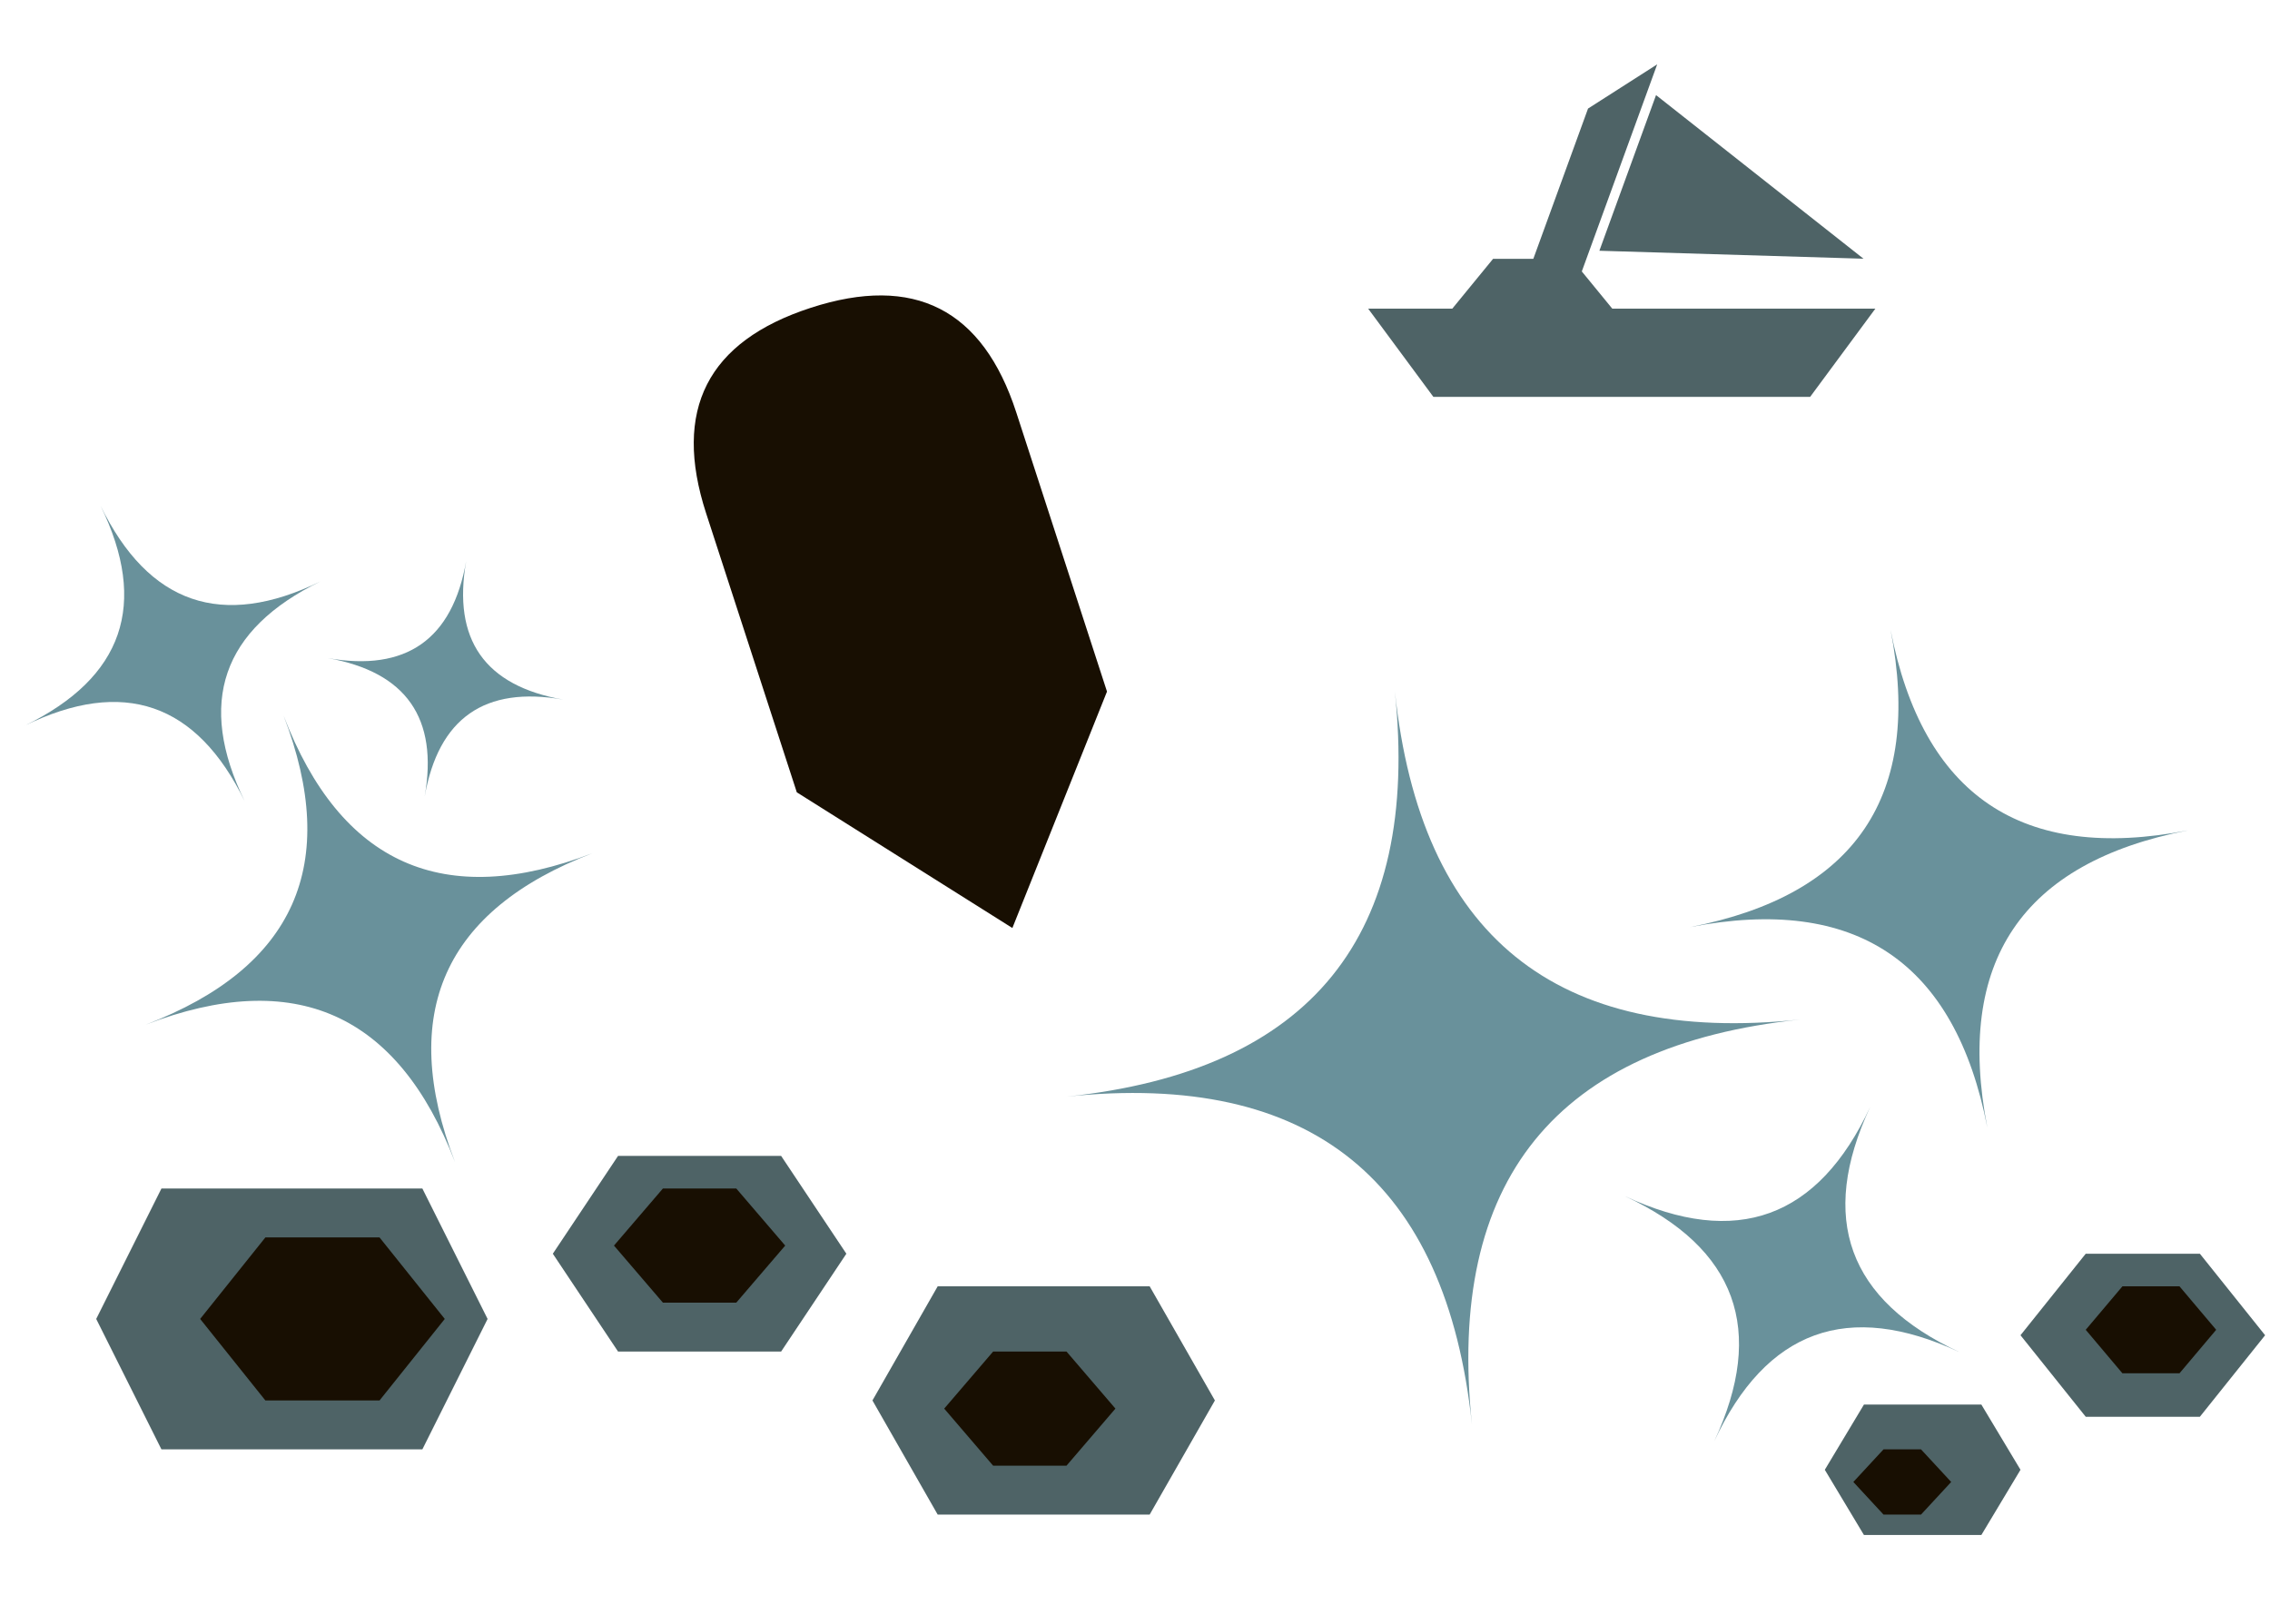
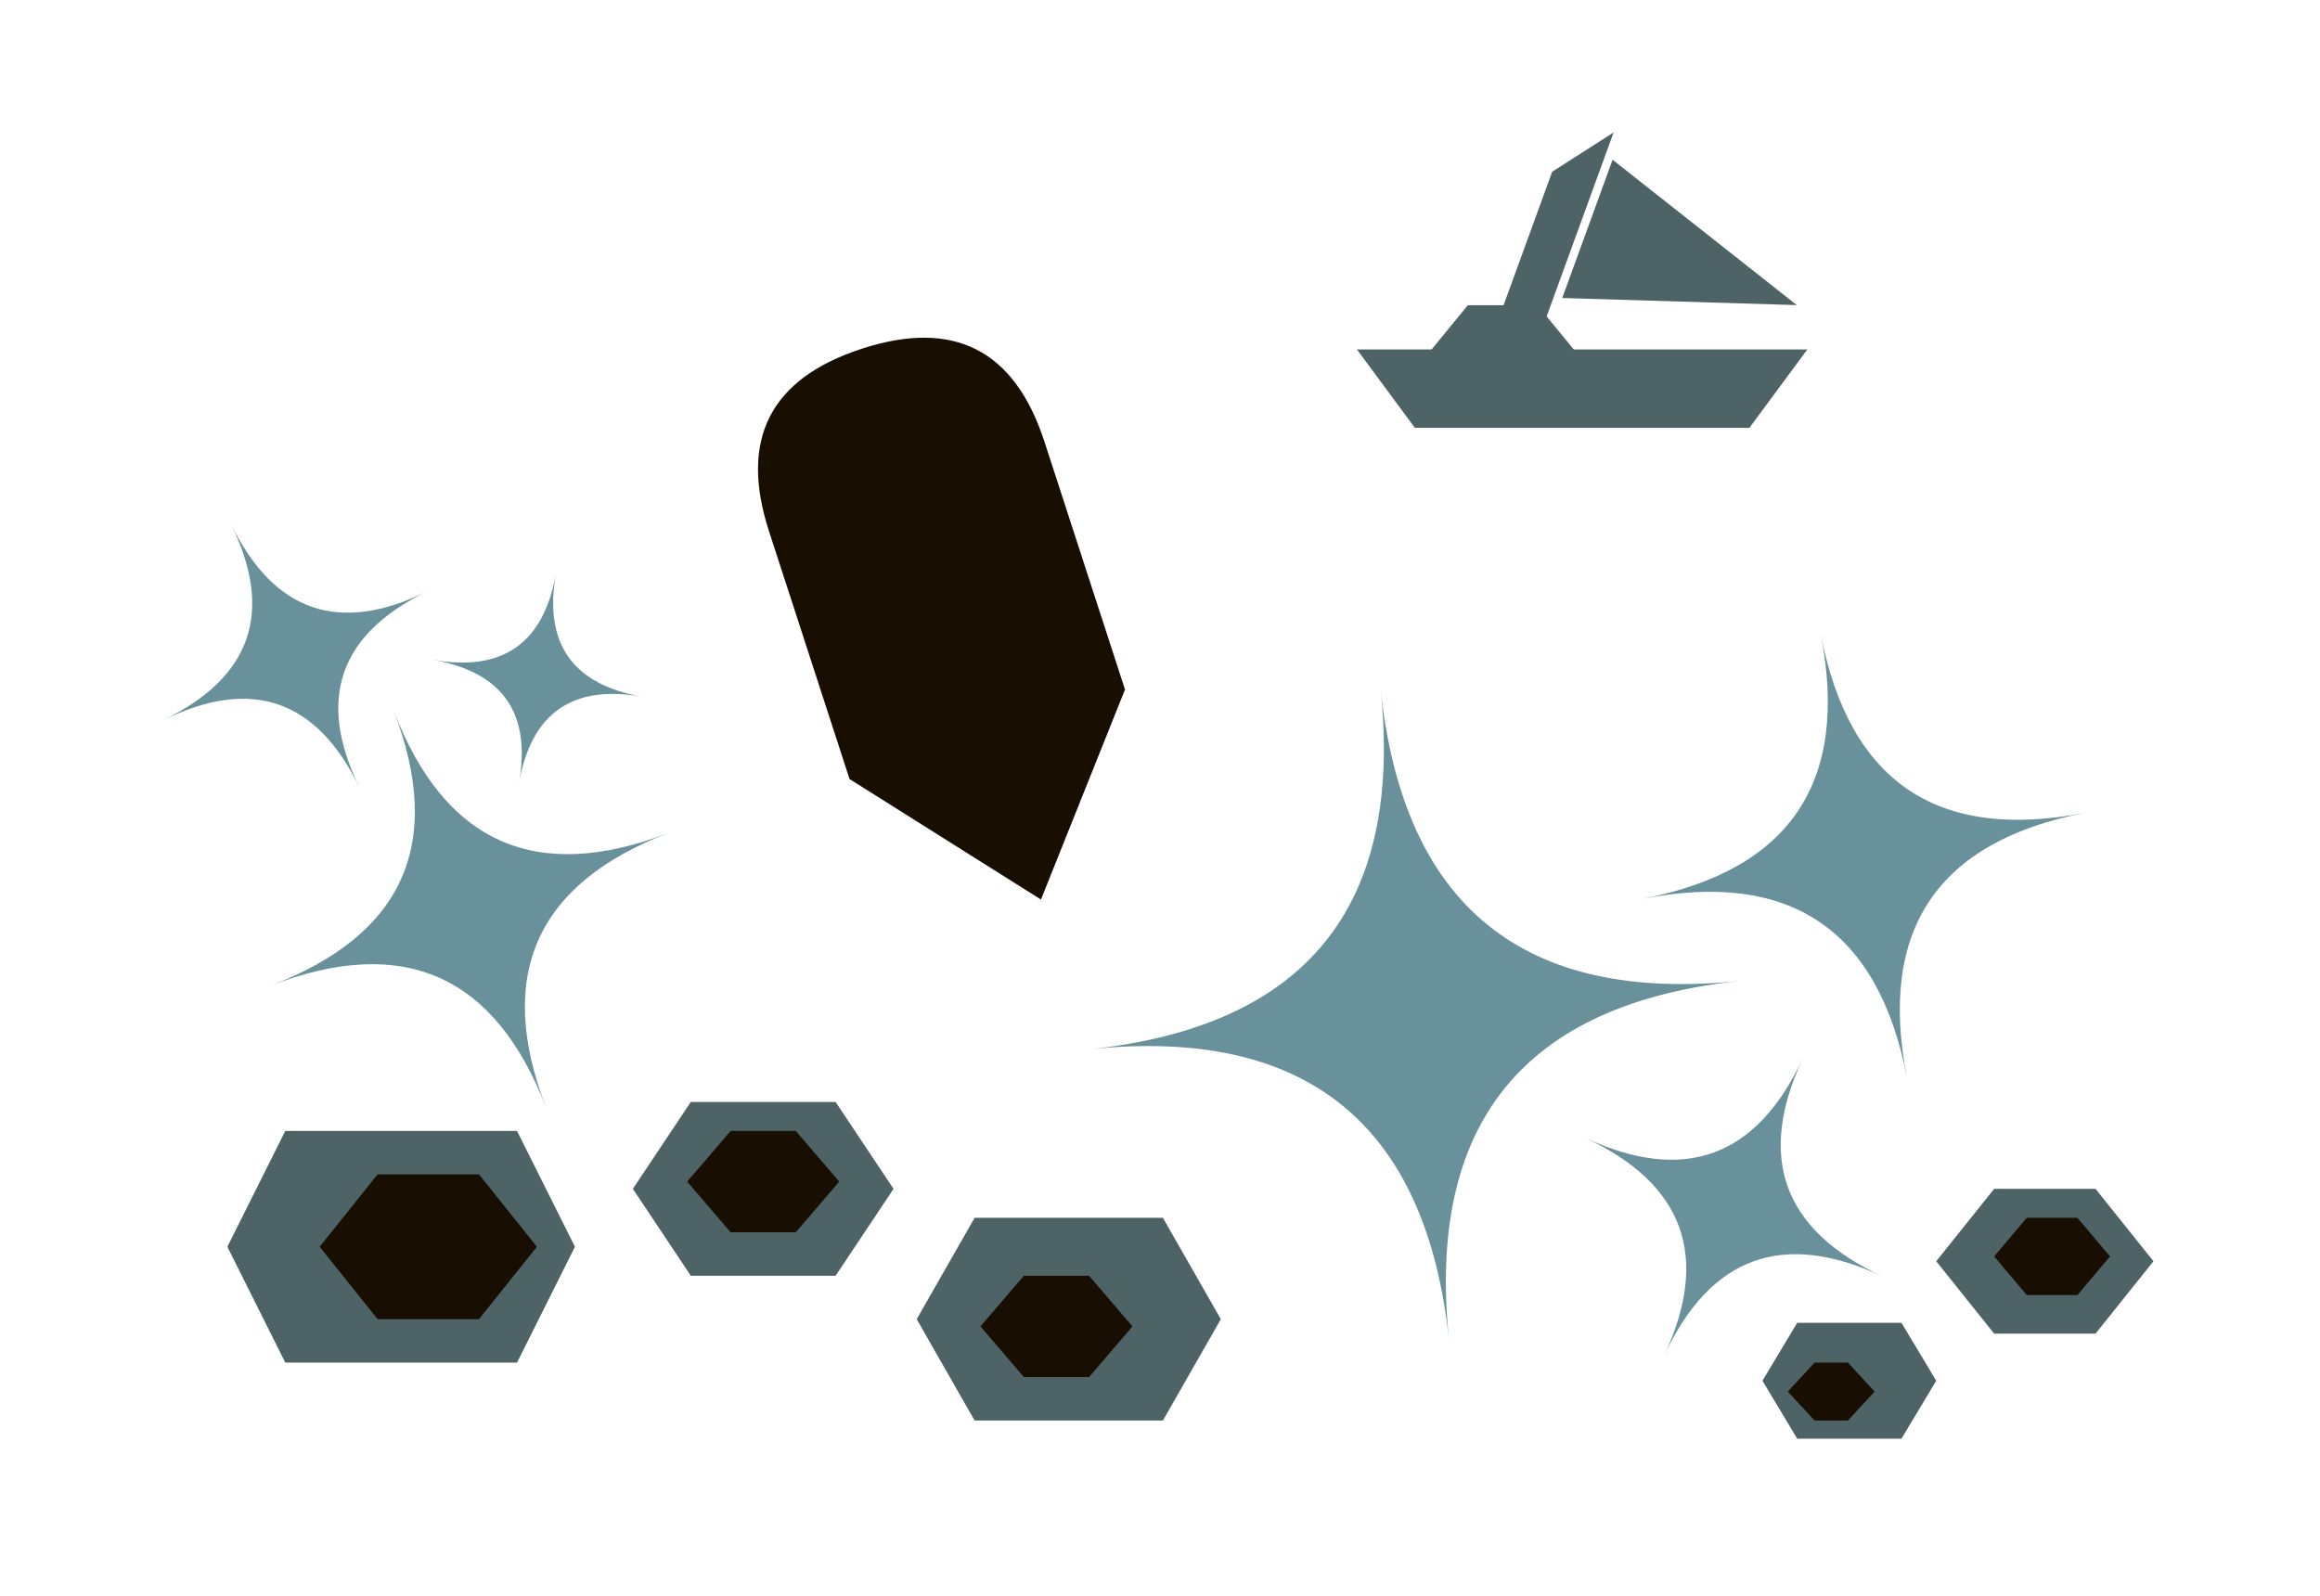
- <svg xmlns="http://www.w3.org/2000/svg" host="65bd71144e" version="1.1" width="696px" height="498px" viewBox="-0.5 -0.5 696 498" content="&lt;mxfile&gt;&lt;diagram id=&quot;NhqJ_ardOWNHqCwG6pmV&quot; name=&quot;Page-1&quot;&gt;5VvbTuNIEP0aHml1dXVXVb/CsrMvK400D/ucAQ+JJuAoeAaYr99yYie+dES8sYegRULY5fs5dTnV3Vzg9cPLp/VsNf87v8uWF87evVzgHxfOgbWkf0rL69YSXNga7teLu+qkveHL4ldWX1lZfyzusqfWiUWeL4vFqm28zR8fs9uiZZut1/lz+7Rv+bL91NXsPusZvtzOln3rP4u7Yr61irV7+1/Z4n5ePTmE6sDX2e33+3X+47F63IXDm5vrG6ru9zCrb1Wd/zSf3eXPDRPeXOD1Os+L7dbDy3W2LKGtUdte9+eBo7vXXmePxTEX4PaCn7Plj6x+4817Fa81FPqKq3Lz6XlR3OrbXz3PF0X2ZTW7La3Pyr/a5sXDUvdAN9d5MSsW+aPuYtT9b4vl8jpf5uvN7ZBihHil9qdinX/P6iOP+aPe7qr//tUn/czWRfbSMFXf8ynLH7Ji/aqnVEe9le0lles5rrB+3hMJVNnmDRJ3xlnlPPe7e+8R1I0KxAMM2EkR1W/5/YiG0EYUmYyjHqiSwFTGgBQmhRT9e0AqHSf1CSeFlJPCGIiGtxEts9iqjdQl2DDo83f5efa1vq19A5Y3Q9eFBCpuFFTcpH52STSCo4UDUB+GFIwQAfjgo8NYZ/wK4Usx3nEEtgSKbAzcd0OLhlExjjaKZ/GU8MryHCfORj2FHAONQMe0tekSw3vQARYMoCgPyLpNPrb5IGfK13AhRstM2KPjAJ9NNjaneLA+6mHAOqhOIsNPSwbDe5DBhlkfwiAORVMyhjYZHA0rjgTeBZKdRzbYYDAIQakKNjiL0ffZ2JyC4D2S/gLw6Ww4OZ6NefYyuy9Bvlpl64U+KlvvrZ9rk3ubrm+Ll6xW6nCIlQ6F/oZwk/bGYKvWzK91urbGNn+gn7rcRJLExf8jATuBXDMA/fIcE4iPoatxQAJ6V8RB7DfrRize3PTxdoKCOmE1M1JIFIQxCDhCM54XAU/VdQc063D3ZzHcIcD1IyA4k6Cghu+kIjwg7d8tnlbL2euwKgzaOh8AuQLTGhzm8oOTvGu3AEB9F3c21RjZMfL6EVlm2xhN1wN5aiOQ6gzJmpBwMrBs6jc+CYYBgxiFelT2Ky8vbUX7zv55bxwc7ttNZ7t+Kvb0+rfj+m3ffK2VgwFSfqwmWVsHY5OWEIzqwAAgrF1QjAmKVHPawAEjOx+1YRqDrQHjI+/BFv9esuqjYlz0rK2SdRKZfCuoMBoV/QIRQXdcP8dEb7SZBf0brAveJtosCMZJsF5dIXpSTv0IXA4Yg3gHLs+QSfIqkdhrTZAQlI0+lXqGRSABJAseUgLJeeNRAxw8B7EYeISWecjY+u+gMpgYW91Si9lSy78Dt1EFBZSjSrHMmhK6+tZshkqZhaIEn9ACwRrRr1H3wNIFGPrkMpmI1sbN8JZmbjydWxxQIM+2/xvKFdajerUwSYhfsIno4jHajwFF7jwQr9uPkYQxdaa1fEhOwqQmtvwY+A8oTOeB/xiYd6V4YsBjsn6bPgjgx/bbg9MNdsBPNELT9drIHxT+aNxIBBBQd7zDJybkMDUfN0YAfJRB7l4AwHgUdKaJUyXXp/AnQyPMM/gjJOzUwyHBq25t/EhHhPQlIaAYSE2LkdHevTdfcJKPDpgHyI/Q7g1BHg/q8T7YO56OH1hmQ9jHop74Kv2nry2cM5SY4AJkE0dwtgGaeiCWl9OCCe2O9NInkJtGJPgBqvi8MMNyLL3pgB0MtfXjfmirpyXqPY1Q7/0AfXteSEYwHZl6Cd5AMnzrect2d2bIjQDgGQyd77RIPcqXaFBTE5RQDgc259nGwGPAfNmUpWHwkAyL8Z11EBqs4vrBCAZS5YC1HIxRDwY0QJNG5GAEnUYUOkZ2TJ6F22AGE1E7SxAg0QYGJDHBpWkOyjFLJCGUXVJolY9oWrcZA/EBPc95IR7QoAUtD5G8ds7UkTPayCB4AZWP5ChiSC6rCgLiESJAJLaplTxsoJz+QUVduZUxys6AJue8IIdyJsuJSBBUJ2bbWcgG6sOKNvvo9SAmypEmFYt72hKAi4qAqAUuqFKQ3eKqk/A+QrBPXaWoU6VCokqp/KHEOktftjCnoxCmk9qDnC4egPTw3DgbbYFZE58GKu1rxK5vAU2uYtlFdlbdRvqBDqJyJzp1OfJWfKhXvLYXWaPxHMgJk2ZxCiPogXAuUn0w6KCpEaJmPIWTo9Yz11EHpgxR1DpVLltVsJKgg1UcKQKjIh8Swe5LOeGBnVBgH8YQ9TVvHw9z1VaaWbXQEARR1DqQQ7mm1Ku4COrtYm3ot5xojQQSjQJ1YZ9UEOrkwpp4lVlfVsURAB8w53legHMwHrVQidf0rDmGeoCrY1vNK0EzRoTEMnkx6MGJk7LixVqCtADXKIDGTf6Di+vu/p/DNsca/4CHN/8C&lt;/diagram&gt;&lt;/mxfile&gt;" style="background-color: rgb(238, 206, 97);">
+ <svg xmlns="http://www.w3.org/2000/svg" host="65bd71144e" version="1.1" width="801px" height="551px" viewBox="-0.5 -0.5 801 551" content="&lt;mxfile&gt;&lt;diagram id=&quot;NhqJ_ardOWNHqCwG6pmV&quot; name=&quot;Page-1&quot;&gt;5VtNb+M4DP01PVYQRUqkru12Zy8LDDCHPWdbtwkmrYM0M23n1y+d2ElsK2iMyNMUG6CoTX/mPX48SsoFXj++fllOFtO/y7tifuHs3esF/nHhHFiy+q+yvG0sJLwxPCxnd/VJO8O32a+iubK2/pjdFc+tE1dlOV/NFm3jbfn0VNyuWrbJclm+tE+7L+ftpy4mD0XP8O12Mu9b/5ndraYbq1i7s/9VzB6m9ZO9rw/8O7n9/rAsfzzVj7tweHNzfRPq+z1OmlvV5z9PJ3fly54Jby7welmWq83W4+t1Ma+gbVDbXPfngaPb114WT6tjLsDNBT8n8x9F88br91q9NVDoKy6qzeeX2epW3/7qZTpbFd8Wk9vK+qL8q226epzrHujmslxNVrPySXcx6v79bD6/Luflcn07DDFCvFL782pZfi+aI0/lk97uqv/+9Vf6WSxXxeueqf4+X4rysVgt3/SU+ihZ2VxSu57jGuuXHZEQatt0j8StcVI7z8P23jsEdaMG8QADdlRE9bv8fkS9byOKHIwLPVAlgankgBRGhRTpIyCVjpNSwkkh5aSQA1H/PqJVFlu0kboE6wd9/W1+nvzb3Na+A8u7oet8AhWXBRU3qp9dhpDB0fwBqA9DCkZCACBP0WFsMn6N8KUYchyBbQBFNnruu6FFw6gYRxuFWCgkvLI6x4mzUU8JjiFkoGPc2nSJ/iPoAAsGUJQHZN0OFNt8BGeq13A+RsscsEfHAT732VifQirCoh4GbILqJDJoXDIYPoIMNsz6EAZxKJqS0bfJ4GhYcQxAzgfZeuQeGwwGwStV3npnMVKfjfUpCEQY9A+AT2fDyfFsTIvXyUMF8tWiWM70UcVyZ/3amNz7dN3PXotGqcMhVjoU0k3AddrLwVajmd+adG2N3f9AP3W5kSSJi/9HArYCuWEA+uU5JhDPoatxQAL6UMRB7L11GYs37/t4O0FBk7D2M5JPFIQcBByhGc+LgOf6ugOadbj7sxjuEOD6EeCdSVDQwHdSER6Q9u9mz4v55G1YFQZtnQ+AXINpDQ5z+cFJ3rVbAAh9F3c21RjZHHn9iCyzaYzG64EotBFIdYbBGp9wMrBsmjc+CYYBgxgr9ajiV1ld2or2rf3rzjg43Debznb9VOzp9W/L9fu++dYoBwNB+bGaZG0TjPu0eG9UB3oAYe2CYkxQpJrTevYY2VHUhikHWwPGRz6CLf69ZDVHxbhIrK2SdRI5UCuoMBoV/QIRQXdcP8dEMtrMgv731nmyiTYLvHHiLakrRArKKWXgcsAYxAdweYZMBlKJxKQ1QbxXNvpU6hkWIQhgsECQEkiODKEGOBB7seg5Q8s8ZGz9d1DpTYytbqnFbKXlP4DbqIICqlGlWGVN8V19a9ZDpcwSonhKaAFvjei3UffAygUY+uRyMBGtjevhLc3ceDq3OKBAnm3/N5QrbEb1GmGSEL9gE9HFOdqPAUXuPBBv2o9Mwjh0prXIJydhUhNblAP/AYXpPPDPgXlXiicGPEbrt8MnAfzYfntwusEO+IlGaLxeG/mTwh+Ny0RAgNAd76DEhBym5uNyBMBnGeTuBQDko6AzTZwquZTCP5iQYZ6BjpCwYw+HeFLduveRjgjpS0JAMZCaFgtGe/fefMFJPjpgHqA8QrvvCfJ4UI/3wd7ydPzAMpuAfSyaia/Kf/rawjkTEhNcgGxiBmcboKkHYnk5LpjQ7kgvKYHcOCKBBqji88IMq7H0fQfsYKitH/dDWz0tUe9DhnpPA/TteSEZwXRk6iWQgWT4NvOW7e7MBJcBwDMYOt9qkWaUL9GgpiYooRoO3J9ny4HHgPmyMUvD4CEZFkOddRAarOL6wQgGUuWAtRzkqAcDGqBRI3Iwgk4jCh0jOw7EzcrnBkxvImpnCQJBtIEBSUxwaZqDaswSgwSUbVJolY9oWrfJgfiAnue8EPdo0IKWhxhIO+fQkTPayCCQgMrH4EJEn1xW5QWEECJADGxTK3nYQDX9g4q6cis5ys6AJue8IIdqJsuJiBdUJ2bbWcgG6sOKNlMkPYiJcqRJxeKOtgTgoiIgaoHzqhRku7jqJLyPEOxjV6nQqVI+UaVU/oTEOkuqWpjTUfDjSe1BThcPQHp4bpyNtsCsiU8DNexqxLZvAU2uYtlFdlbdRvqBDqJyJzp1uUBWyDcrXtuLrNEQ++CEg2bx4DPoAX8uUn0w6KCpEaJmPIWTo9Yz11EHpgpR1DpVLVtVsJKgg1UcQwRGRd4ngp0qOUHAToJn8jlEfcPb58NctZVmVi00Abwoah3IoVpTSiouvHq7WOv7LSdaIz6IRoG6MCUVhDq5sCZeZZaqqpgB8AFznucFOHtDqIVKSNOz5pjQA1wd22pe8ZoxIiSWyYtBAidOqooXGwnSAlyjAPZuksXFj2i71r9HK6oL7PuQvzvi2QI9UQ17NbOPeWstVx+nHKPH/oj26+xw2XZgHYGQ6GMz4aa7ux8bro/t/aATb/4D&lt;/diagram&gt;&lt;/mxfile&gt;" style="background-color: rgb(238, 206, 97);">
  <defs />
  <g>
-     <path d="M 359 244 Q 439 324 519 244 Q 439 324 519 404 Q 439 324 359 404 Q 439 324 359 244" fill="#69919b" stroke="none" transform="rotate(39,439,324)" pointer-events="all" />
-     <path d="M 509 350.26 Q 549 390.26 589 350.26 Q 549 390.26 589 430.26 Q 549 390.26 509 430.26 Q 549 390.26 509 350.26" fill="#69919b" stroke="none" transform="rotate(70,549,390.26)" pointer-events="all" />
-     <path d="M 539 214 Q 594 269 649 214 Q 594 269 649 324 Q 594 269 539 324 Q 594 269 539 214" fill="#69919b" stroke="none" transform="rotate(34,594,269)" pointer-events="all" />
-     <path d="M 60.87 235.57 Q 112.73 287.44 164.6 235.57 Q 112.73 287.44 164.6 339.3 Q 112.73 287.44 60.87 339.3 Q 112.73 287.44 60.87 235.57" fill="#69919b" stroke="none" transform="rotate(-66,112.73,287.44)" pointer-events="none" />
-     <path d="M 110.14 181.76 Q 136.07 207.7 162.01 181.76 Q 136.07 207.7 162.01 233.63 Q 136.07 207.7 110.14 233.63 Q 136.07 207.7 110.14 181.76" fill="#69919b" stroke="none" transform="rotate(-35,136.07,207.7)" pointer-events="none" />
-     <path d="M 16.78 164.26 Q 52.44 199.92 88.1 164.26 Q 52.44 199.92 88.1 235.57 Q 52.44 199.92 16.78 235.57 Q 52.44 199.92 16.78 164.26" fill="#69919b" stroke="none" transform="rotate(-71,52.44,199.92)" pointer-events="none" />
-     <path d="M 49 364 L 129 364 L 149 404 L 129 444 L 49 444 L 29 404 Z" fill="#4e6366" stroke="none" pointer-events="none" />
-     <path d="M 189 354 L 239 354 L 259 384 L 239 414 L 189 414 L 169 384 Z" fill="#4e6366" stroke="none" pointer-events="none" />
-     <path d="M 80.87 379 L 115.87 379 L 135.87 404 L 115.87 429 L 80.87 429 L 60.87 404 Z" fill="#180f02" stroke="none" pointer-events="none" />
-     <path d="M 202.75 364 L 225.25 364 L 240.25 381.5 L 225.25 399 L 202.75 399 L 187.75 381.5 Z" fill="#180f02" stroke="none" pointer-events="none" />
-     <path d="M 179 189 L 239 139 L 329 139 Q 379 139 379 189 Q 379 239 329 239 L 239 239 Z" fill="#180f02" stroke="none" transform="rotate(-108,279,189)" pointer-events="none" />
-     <path d="M 419 121.22 L 439 94.16 L 554.51 94.16 L 574.51 121.22 Z" fill="#4e6366" stroke="none" transform="rotate(-180,496.75,107.69)" pointer-events="none" />
-     <path d="M 437.29 68.47 L 457.29 53.18 L 511.39 53.18 L 531.39 68.47 Z" fill="#4e6366" stroke="none" transform="rotate(-70,484.34,60.83)" pointer-events="none" />
-     <path d="M 437.29 103.31 L 457.29 78.88 L 481.33 78.88 L 501.33 103.31 Z" fill="#4e6366" stroke="none" pointer-events="none" />
-     <path d="M 509.32 104.16 L 534.72 27.23 L 534.72 27.23 L 560.12 104.16 Z" fill="#4e6366" stroke="none" transform="rotate(110,534.72,65.69)" pointer-events="none" />
-     <path d="M 287 394 L 352 394 L 372 429 L 352 464 L 287 464 L 267 429 Z" fill="#4e6366" stroke="none" pointer-events="none" />
-     <path d="M 571 430.26 L 607 430.26 L 619 450.26 L 607 470.26 L 571 470.26 L 559 450.26 Z" fill="#4e6366" stroke="none" pointer-events="none" />
-     <path d="M 639 384 L 674 384 L 694 409 L 674 434 L 639 434 L 619 409 Z" fill="#4e6366" stroke="none" pointer-events="none" />
-     <path d="M 304 414 L 326.5 414 L 341.5 431.5 L 326.5 449 L 304 449 L 289 431.5 Z" fill="#180f02" stroke="none" pointer-events="none" />
-     <path d="M 577 444 L 588.5 444 L 597.75 454 L 588.5 464 L 577 464 L 567.75 454 Z" fill="#180f02" stroke="none" pointer-events="none" />
-     <path d="M 650.25 394 L 667.75 394 L 679 407.33 L 667.75 420.67 L 650.25 420.67 L 639 407.33 Z" fill="#180f02" stroke="none" pointer-events="none" />
-     <path d="M 63.63 -7.66 Q 86.27 -7.66 86.27 61.29 Q 86.27 130.24 63.63 130.24 Z" fill="rgb(255, 255, 255)" stroke="none" transform="rotate(90,74.95,61.29)" pointer-events="none" />
-     <path d="M 20 15 Q 42 15 42 40 Q 42 65 20 65 Z" fill="rgb(255, 255, 255)" stroke="none" transform="rotate(-90,31,40)" pointer-events="none" />
-     <path d="M 44.75 5.25 Q 82.25 5.25 82.25 37.75 Q 82.25 70.25 44.75 70.25 Z" fill="rgb(255, 255, 255)" stroke="none" transform="rotate(-90,63.5,37.75)" pointer-events="none" />
-     <path d="M 97.68 4.84 Q 119.97 4.84 119.97 40.15 Q 119.97 75.46 97.68 75.46 Z" fill="rgb(255, 255, 255)" stroke="none" transform="rotate(-90,108.83,40.15)" pointer-events="none" />
-     <path d="M 259.45 -34.82 Q 290.59 -34.82 290.59 54.17 Q 290.59 143.17 259.45 143.17 Z" fill="rgb(255, 255, 255)" stroke="none" transform="rotate(90,275.02,54.17)" pointer-events="none" />
-     <path d="M 201.63 -1.93 Q 229.14 -1.93 229.14 27.73 Q 229.14 57.39 201.63 57.39 Z" fill="rgb(255, 255, 255)" stroke="none" transform="rotate(-90,215.39,27.73)" pointer-events="none" />
-     <path d="M 234.3 -12.31 Q 285.88 -12.31 285.88 26.25 Q 285.88 64.81 234.3 64.81 Z" fill="rgb(255, 255, 255)" stroke="none" transform="rotate(-90,260.09,26.25)" pointer-events="none" />
-     <path d="M 308.03 -13.6 Q 336.83 -13.6 336.83 28.3 Q 336.83 70.2 308.03 70.2 Z" fill="rgb(255, 255, 255)" stroke="none" transform="rotate(-90,322.43,28.3)" pointer-events="none" />
-     <path d="M 628.42 2.06 Q 647.05 2.06 647.05 58.8 Q 647.05 115.54 628.42 115.54 Z" fill="rgb(255, 255, 255)" stroke="none" transform="rotate(90,637.74,58.8)" pointer-events="none" />
-     <path d="M 592.52 20.71 Q 610.62 20.71 610.62 41.28 Q 610.62 61.85 592.52 61.85 Z" fill="rgb(255, 255, 255)" stroke="none" transform="rotate(-90,601.57,41.28)" pointer-events="none" />
-     <path d="M 612.89 12.69 Q 643.74 12.69 643.74 39.43 Q 643.74 66.17 612.89 66.17 Z" fill="rgb(255, 255, 255)" stroke="none" transform="rotate(-90,628.31,39.43)" pointer-events="none" />
-     <path d="M 656.44 12.35 Q 674.78 12.35 674.78 41.4 Q 674.78 70.46 656.44 70.46 Z" fill="rgb(255, 255, 255)" stroke="none" transform="rotate(-90,665.61,41.4)" pointer-events="none" />
+     <path d="M 408 270 Q 488 350 568 270 Q 488 350 568 430 Q 488 350 408 430 Q 488 350 408 270" fill="#69919b" stroke="none" transform="rotate(39,488,350)" pointer-events="all" />
+     <path d="M 558 376.26 Q 598 416.26 638 376.26 Q 598 416.26 638 456.26 Q 598 416.26 558 456.26 Q 598 416.26 558 376.26" fill="#69919b" stroke="none" transform="rotate(70,598,416.26)" pointer-events="all" />
+     <path d="M 588 240 Q 643 295 698 240 Q 643 295 698 350 Q 643 295 588 350 Q 643 295 588 240" fill="#69919b" stroke="none" transform="rotate(34,643,295)" pointer-events="all" />
+     <path d="M 109.87 261.57 Q 161.73 313.44 213.6 261.57 Q 161.73 313.44 213.6 365.3 Q 161.73 313.44 109.87 365.3 Q 161.73 313.44 109.87 261.57" fill="#69919b" stroke="none" transform="rotate(-66,161.73,313.44)" pointer-events="none" />
+     <path d="M 159.14 207.76 Q 185.07 233.7 211.01 207.76 Q 185.07 233.7 211.01 259.63 Q 185.07 233.7 159.14 259.63 Q 185.07 233.7 159.14 207.76" fill="#69919b" stroke="none" transform="rotate(-35,185.07,233.7)" pointer-events="none" />
+     <path d="M 65.78 190.26 Q 101.44 225.92 137.1 190.26 Q 101.44 225.92 137.1 261.57 Q 101.44 225.92 65.78 261.57 Q 101.44 225.92 65.78 190.26" fill="#69919b" stroke="none" transform="rotate(-71,101.44,225.92)" pointer-events="none" />
+     <path d="M 98 390 L 178 390 L 198 430 L 178 470 L 98 470 L 78 430 Z" fill="#4e6366" stroke="none" pointer-events="none" />
+     <path d="M 238 380 L 288 380 L 308 410 L 288 440 L 238 440 L 218 410 Z" fill="#4e6366" stroke="none" pointer-events="none" />
+     <path d="M 129.87 405 L 164.87 405 L 184.87 430 L 164.87 455 L 129.87 455 L 109.87 430 Z" fill="#180f02" stroke="none" pointer-events="none" />
+     <path d="M 251.75 390 L 274.25 390 L 289.25 407.5 L 274.25 425 L 251.75 425 L 236.75 407.5 Z" fill="#180f02" stroke="none" pointer-events="none" />
+     <path d="M 228 215 L 288 165 L 378 165 Q 428 165 428 215 Q 428 265 378 265 L 288 265 Z" fill="#180f02" stroke="none" transform="rotate(-108,328,215)" pointer-events="none" />
+     <path d="M 468 147.22 L 488 120.16 L 603.51 120.16 L 623.51 147.22 Z" fill="#4e6366" stroke="none" transform="rotate(-180,545.75,133.69)" pointer-events="none" />
+     <path d="M 486.29 94.47 L 506.29 79.18 L 560.39 79.18 L 580.39 94.47 Z" fill="#4e6366" stroke="none" transform="rotate(-70,533.34,86.83)" pointer-events="none" />
+     <path d="M 486.29 129.31 L 506.29 104.88 L 530.33 104.88 L 550.33 129.31 Z" fill="#4e6366" stroke="none" pointer-events="none" />
+     <path d="M 558.32 130.16 L 583.72 53.23 L 583.72 53.23 L 609.12 130.16 Z" fill="#4e6366" stroke="none" transform="rotate(110,583.72,91.69)" pointer-events="none" />
+     <path d="M 336 420 L 401 420 L 421 455 L 401 490 L 336 490 L 316 455 Z" fill="#4e6366" stroke="none" pointer-events="none" />
+     <path d="M 620 456.26 L 656 456.26 L 668 476.26 L 656 496.26 L 620 496.26 L 608 476.26 Z" fill="#4e6366" stroke="none" pointer-events="none" />
+     <path d="M 688 410 L 723 410 L 743 435 L 723 460 L 688 460 L 668 435 Z" fill="#4e6366" stroke="none" pointer-events="none" />
+     <path d="M 353 440 L 375.5 440 L 390.5 457.5 L 375.5 475 L 353 475 L 338 457.5 Z" fill="#180f02" stroke="none" pointer-events="none" />
+     <path d="M 626 470 L 637.5 470 L 646.75 480 L 637.5 490 L 626 490 L 616.75 480 Z" fill="#180f02" stroke="none" pointer-events="none" />
+     <path d="M 699.25 420 L 716.75 420 L 728 433.33 L 716.75 446.67 L 699.25 446.67 L 688 433.33 Z" fill="#180f02" stroke="none" pointer-events="none" />
+     <path d="M 112.63 18.34 Q 135.27 18.34 135.27 87.29 Q 135.27 156.24 112.63 156.24 Z" fill="rgb(255, 255, 255)" stroke="none" transform="rotate(90,123.95,87.29)" pointer-events="none" />
+     <path d="M 69 41 Q 91 41 91 66 Q 91 91 69 91 Z" fill="rgb(255, 255, 255)" stroke="none" transform="rotate(-90,80,66)" pointer-events="none" />
+     <path d="M 93.75 31.25 Q 131.25 31.25 131.25 63.75 Q 131.25 96.25 93.75 96.25 Z" fill="rgb(255, 255, 255)" stroke="none" transform="rotate(-90,112.5,63.75)" pointer-events="none" />
+     <path d="M 146.68 30.84 Q 168.97 30.84 168.97 66.15 Q 168.97 101.46 146.68 101.46 Z" fill="rgb(255, 255, 255)" stroke="none" transform="rotate(-90,157.83,66.15)" pointer-events="none" />
+     <path d="M 308.45 -8.82 Q 339.59 -8.82 339.59 80.18 Q 339.59 169.17 308.45 169.17 Z" fill="rgb(255, 255, 255)" stroke="none" transform="rotate(90,324.02,80.17)" pointer-events="none" />
+     <path d="M 250.63 24.07 Q 278.14 24.07 278.14 53.73 Q 278.14 83.39 250.63 83.39 Z" fill="rgb(255, 255, 255)" stroke="none" transform="rotate(-90,264.39,53.73)" pointer-events="none" />
+     <path d="M 283.3 13.69 Q 334.88 13.69 334.88 52.25 Q 334.88 90.81 283.3 90.81 Z" fill="rgb(255, 255, 255)" stroke="none" transform="rotate(-90,309.09,52.25)" pointer-events="none" />
+     <path d="M 357.03 12.4 Q 385.83 12.4 385.83 54.3 Q 385.83 96.2 357.03 96.2 Z" fill="rgb(255, 255, 255)" stroke="none" transform="rotate(-90,371.43,54.3)" pointer-events="none" />
+     <path d="M 677.42 28.06 Q 696.05 28.06 696.05 84.8 Q 696.05 141.54 677.42 141.54 Z" fill="rgb(255, 255, 255)" stroke="none" transform="rotate(90,686.74,84.8)" pointer-events="none" />
+     <path d="M 641.52 46.71 Q 659.62 46.71 659.62 67.28 Q 659.62 87.85 641.52 87.85 Z" fill="rgb(255, 255, 255)" stroke="none" transform="rotate(-90,650.57,67.28)" pointer-events="none" />
+     <path d="M 661.89 38.69 Q 692.74 38.69 692.74 65.43 Q 692.74 92.17 661.89 92.17 Z" fill="rgb(255, 255, 255)" stroke="none" transform="rotate(-90,677.31,65.43)" pointer-events="none" />
+     <path d="M 705.44 38.35 Q 723.78 38.35 723.78 67.4 Q 723.78 96.46 705.44 96.46 Z" fill="rgb(255, 255, 255)" stroke="none" transform="rotate(-90,714.61,67.4)" pointer-events="none" />
  </g>
</svg>
